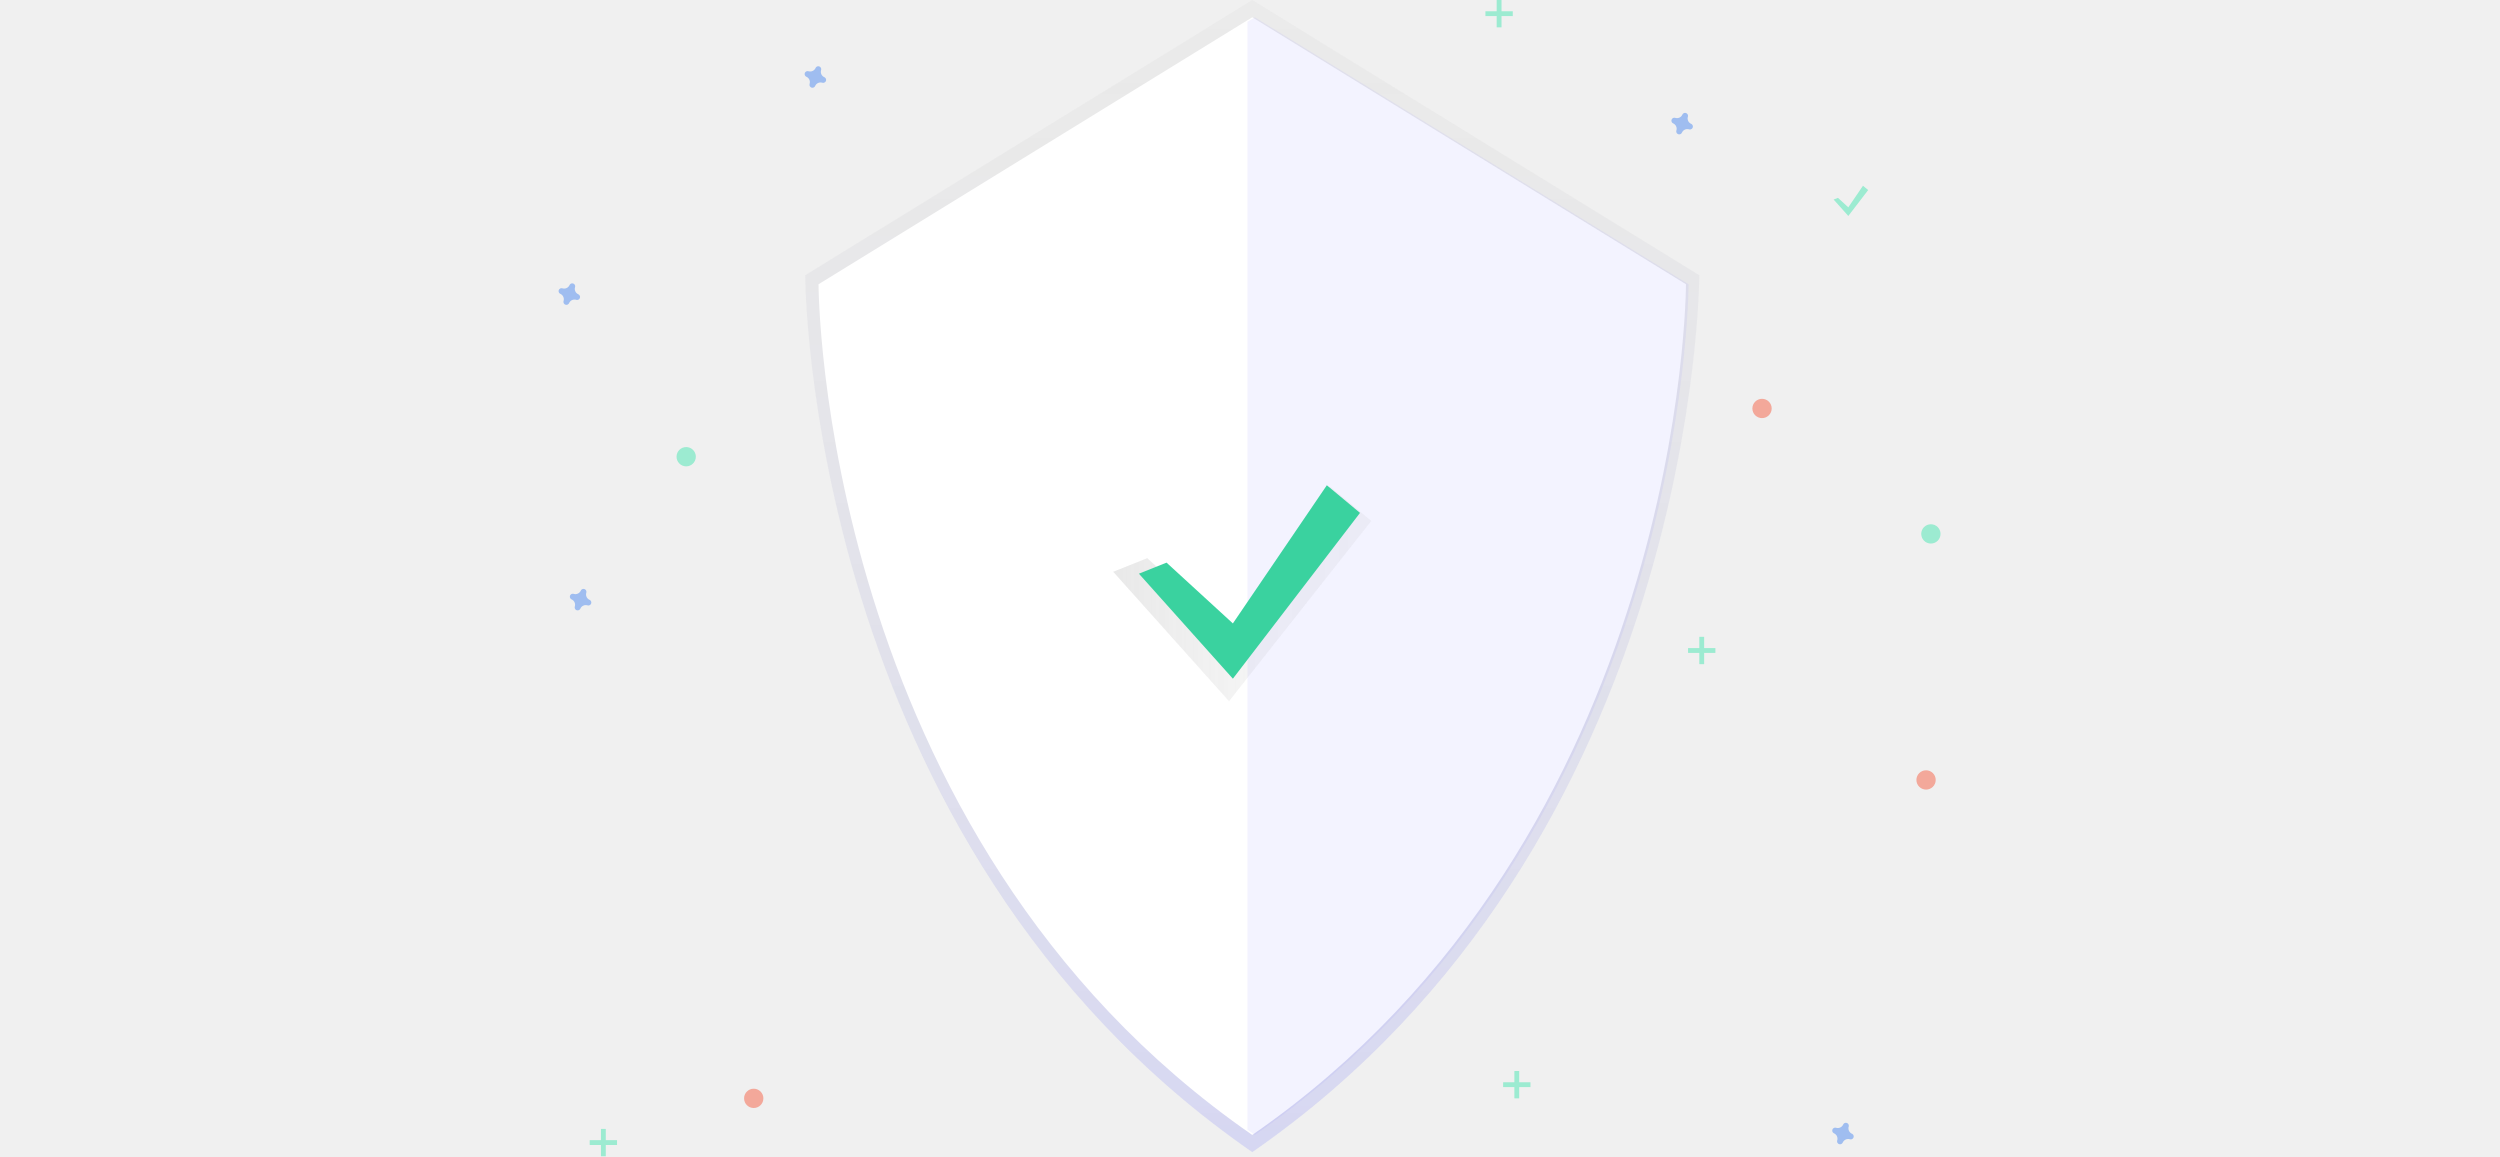
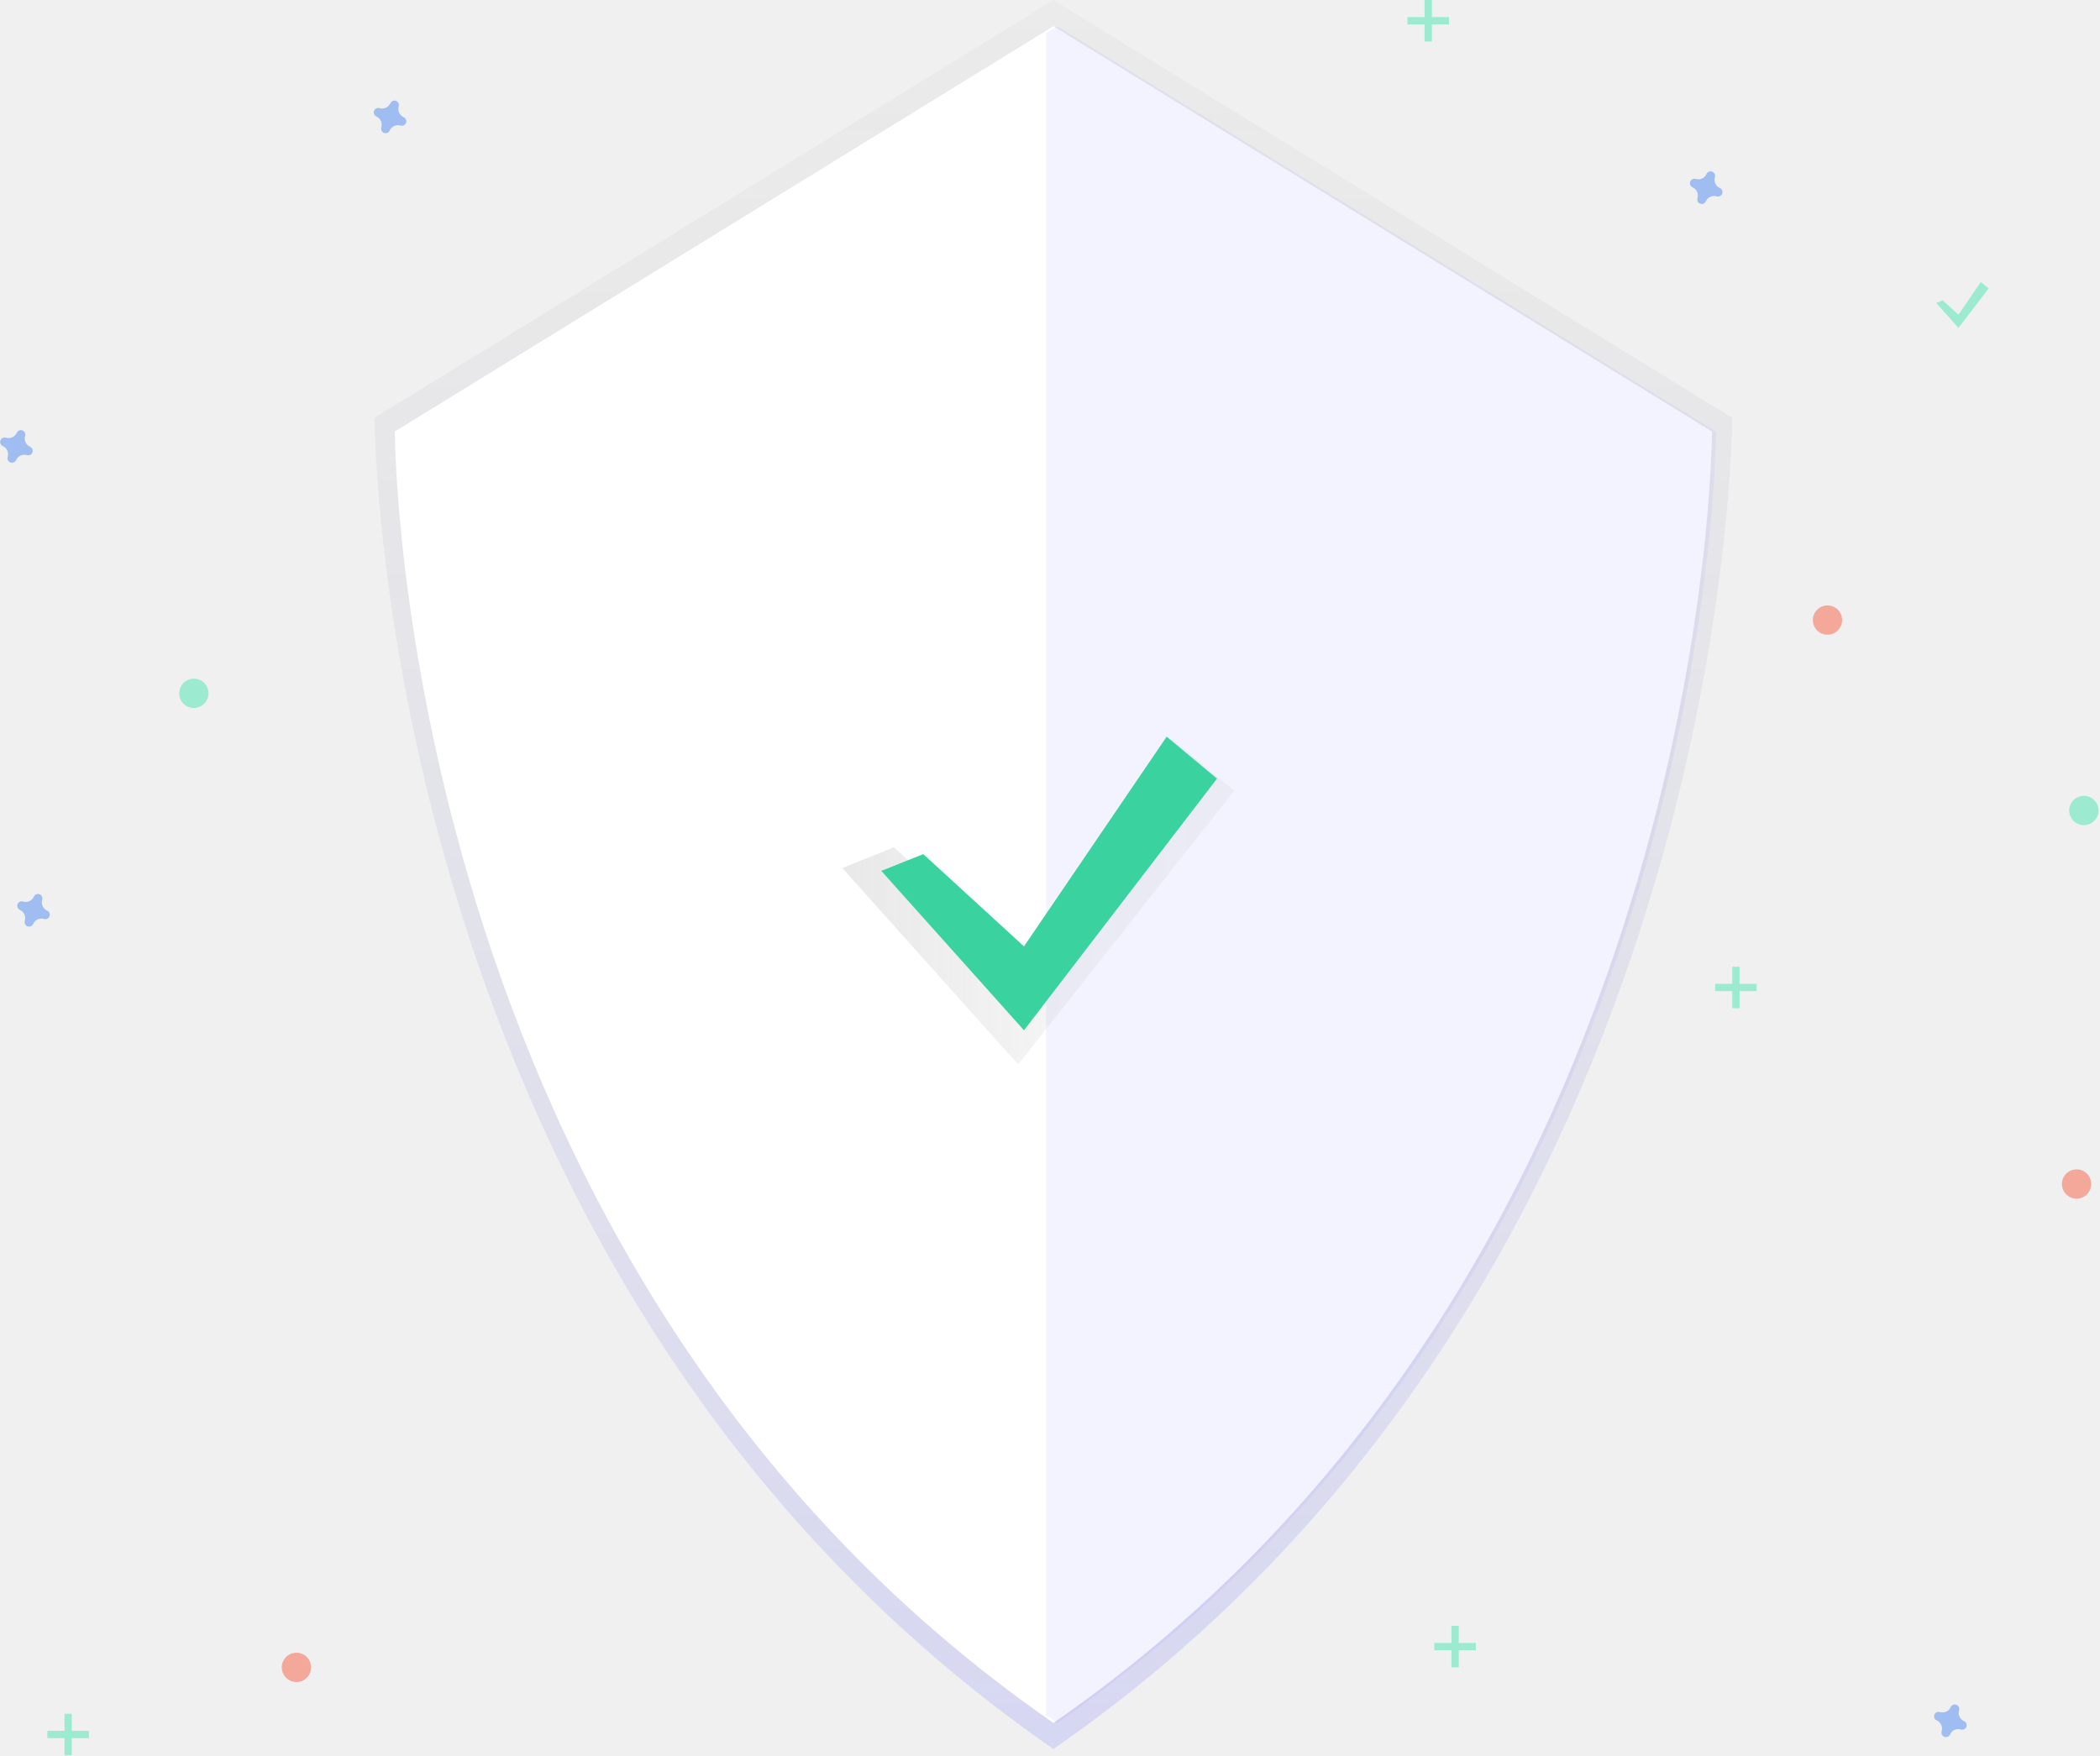
- <svg xmlns="http://www.w3.org/2000/svg" width="400px" height="185px" viewBox="0 0 860 719" version="1.1">
+ <svg xmlns="http://www.w3.org/2000/svg" max-width="300px" max-height="185px" viewBox="0 0 860 719" version="1.1">
  <defs>
    <linearGradient x1="50%" y1="100%" x2="50%" y2="0%" id="linearGradient-1">
      <stop stop-color="#808080" stop-opacity="0.25" offset="0%" />
      <stop stop-color="#808080" stop-opacity="0.12" offset="54%" />
      <stop stop-color="#808080" stop-opacity="0.1" offset="100%" />
    </linearGradient>
    <linearGradient x1="50%" y1="100%" x2="50%" y2="0%" id="linearGradient-2">
      <stop stop-color="#2027FF" stop-opacity="0.25" offset="0%" />
      <stop stop-color="#808080" stop-opacity="0.12" offset="87.875%" />
      <stop stop-color="#808080" stop-opacity="0.1" offset="100%" />
    </linearGradient>
    <linearGradient x1="0%" y1="50.004%" x2="100%" y2="50.004%" id="linearGradient-3">
      <stop stop-color="#808080" stop-opacity="0.25" offset="0%" />
      <stop stop-color="#808080" stop-opacity="0.12" offset="54%" />
      <stop stop-color="#808080" stop-opacity="0.1" offset="100%" />
    </linearGradient>
  </defs>
  <g id="Page-1" stroke="none" stroke-width="1" fill="none" fill-rule="evenodd">
    <g id="security" fill-rule="nonzero">
      <g id="Group" opacity="0.5" transform="translate(153, 0)" fill="url(#linearGradient-2)">
        <path d="M278.4,0.05 L0.4,171.13 C0.4,171.13 0.4,524 278.4,716.44 C556.4,524 556.4,171.13 556.4,171.13 L278.4,0.05 Z" id="Shape" />
      </g>
      <path d="M431.4,10.75 L161.7,176.75 C161.7,176.75 161.7,519.06 431.4,705.75 C701.1,519.03 701.1,176.75 701.1,176.75 L431.4,10.75 Z" id="Shape" fill="#FFFFFF" />
      <path d="M433.01,10.75 L428.4,13.58 L428.4,702.51 C429.93,703.59 431.46,704.68 433.01,705.75 C702.71,519.03 702.71,176.75 702.71,176.75 L433.01,10.75 Z" id="Shape" fill="#6C63FF" opacity="0.081" />
      <g id="Group" opacity="0.7" transform="translate(344, 302)" fill="url(#linearGradient-3)">
        <polygon id="Shape" points="22.11 45.07 72.95 91.67 135.98 0.75 161.4 21.94 72.95 134.04 0.92 53.54" />
      </g>
      <polygon id="Shape" fill="#3AD29F" points="378.11 349.87 419.35 387.67 477.78 301.75 498.4 318.94 419.35 422.04 360.92 356.74" />
      <path d="M165.29,48 C163.596,47.239 162.737,45.333 163.29,43.56 C163.333,43.427 163.36,43.289 163.37,43.15 C163.422,42.337 162.934,41.587 162.17,41.305 C161.406,41.023 160.548,41.278 160.06,41.93 C159.98,42.042 159.912,42.163 159.86,42.29 C159.099,43.984 157.193,44.843 155.42,44.29 C155.287,44.247 155.149,44.22 155.01,44.21 C154.197,44.158 153.447,44.646 153.165,45.41 C152.883,46.174 153.138,47.032 153.79,47.52 C153.902,47.6 154.023,47.668 154.15,47.72 C155.844,48.481 156.703,50.387 156.15,52.16 C156.107,52.293 156.08,52.431 156.07,52.57 C155.998,53.396 156.487,54.169 157.265,54.456 C158.044,54.744 158.918,54.475 159.4,53.8 C159.48,53.688 159.548,53.567 159.6,53.44 C160.361,51.746 162.267,50.887 164.04,51.44 C164.173,51.483 164.311,51.51 164.45,51.52 C165.263,51.572 166.013,51.084 166.295,50.32 C166.577,49.556 166.322,48.698 165.67,48.21 C165.552,48.125 165.425,48.054 165.29,48 Z" id="Shape" fill="#4D8AF0" opacity="0.5" />
      <path d="M19.29,373 C17.596,372.239 16.737,370.333 17.29,368.56 C17.333,368.427 17.36,368.289 17.37,368.15 C17.422,367.337 16.934,366.587 16.17,366.305 C15.406,366.023 14.548,366.278 14.06,366.93 C13.98,367.042 13.912,367.163 13.86,367.29 C13.099,368.984 11.193,369.843 9.42,369.29 C9.287,369.247 9.149,369.22 9.01,369.21 C8.197,369.158 7.447,369.646 7.165,370.41 C6.883,371.174 7.138,372.032 7.79,372.52 C7.902,372.6 8.023,372.668 8.15,372.72 C9.844,373.481 10.703,375.387 10.15,377.16 C10.107,377.293 10.08,377.431 10.07,377.57 C9.998,378.396 10.487,379.169 11.265,379.456 C12.044,379.744 12.918,379.475 13.4,378.8 C13.48,378.688 13.548,378.567 13.6,378.44 C14.361,376.746 16.267,375.887 18.04,376.44 C18.173,376.483 18.311,376.51 18.45,376.52 C19.263,376.572 20.013,376.084 20.295,375.32 C20.577,374.556 20.322,373.698 19.67,373.21 C19.552,373.125 19.425,373.054 19.29,373 Z" id="Shape" fill="#4D8AF0" opacity="0.5" />
      <circle id="Oval" fill="#F55F44" opacity="0.5" cx="748.4" cy="254" r="6" />
      <circle id="Oval" fill="#F55F44" opacity="0.5" cx="121.4" cy="683" r="6" />
      <circle id="Oval" fill="#F55F44" opacity="0.5" cx="850.4" cy="485" r="6" />
      <path d="M704.29,77 C702.596,76.239 701.737,74.333 702.29,72.56 C702.333,72.427 702.36,72.289 702.37,72.15 C702.422,71.337 701.934,70.587 701.17,70.305 C700.406,70.023 699.548,70.278 699.06,70.93 C698.98,71.042 698.912,71.163 698.86,71.29 C698.099,72.984 696.193,73.843 694.42,73.29 C694.287,73.247 694.149,73.22 694.01,73.21 C693.197,73.158 692.447,73.646 692.165,74.41 C691.883,75.174 692.138,76.032 692.79,76.52 C692.902,76.6 693.023,76.668 693.15,76.72 C694.844,77.481 695.703,79.387 695.15,81.16 C695.107,81.293 695.08,81.431 695.07,81.57 C694.998,82.396 695.487,83.169 696.265,83.456 C697.044,83.744 697.918,83.475 698.4,82.8 C698.48,82.688 698.548,82.567 698.6,82.44 C699.361,80.746 701.267,79.887 703.04,80.44 C703.173,80.483 703.311,80.51 703.45,80.52 C704.263,80.572 705.013,80.084 705.295,79.32 C705.577,78.556 705.322,77.698 704.67,77.21 C704.552,77.125 704.425,77.054 704.29,77 Z" id="Shape" fill="#4D8AF0" opacity="0.5" />
      <path d="M804.29,705 C802.596,704.239 801.737,702.333 802.29,700.56 C802.333,700.427 802.36,700.289 802.37,700.15 C802.422,699.337 801.934,698.587 801.17,698.305 C800.406,698.023 799.548,698.278 799.06,698.93 C798.98,699.042 798.912,699.163 798.86,699.29 C798.099,700.984 796.193,701.843 794.42,701.29 C794.287,701.247 794.149,701.22 794.01,701.21 C793.197,701.158 792.447,701.646 792.165,702.41 C791.883,703.174 792.138,704.032 792.79,704.52 C792.902,704.6 793.023,704.668 793.15,704.72 C794.844,705.481 795.703,707.387 795.15,709.16 C795.107,709.293 795.08,709.431 795.07,709.57 C794.998,710.396 795.487,711.169 796.265,711.456 C797.044,711.744 797.918,711.475 798.4,710.8 C798.48,710.688 798.548,710.567 798.6,710.44 C799.361,708.746 801.267,707.887 803.04,708.44 C803.173,708.483 803.311,708.51 803.45,708.52 C804.263,708.572 805.013,708.084 805.295,707.32 C805.577,706.556 805.322,705.698 804.67,705.21 C804.552,705.125 804.425,705.054 804.29,705 Z" id="Shape" fill="#4D8AF0" opacity="0.5" />
      <path d="M12.29,183 C10.596,182.239 9.737,180.333 10.29,178.56 C10.333,178.427 10.36,178.289 10.37,178.15 C10.422,177.337 9.934,176.587 9.17,176.305 C8.406,176.023 7.548,176.278 7.06,176.93 C6.98,177.042 6.912,177.163 6.86,177.29 C6.099,178.984 4.193,179.843 2.42,179.29 C2.287,179.247 2.149,179.22 2.01,179.21 C1.197,179.158 0.447,179.646 0.165,180.41 C-0.117,181.174 0.138,182.032 0.79,182.52 C0.902,182.6 1.023,182.668 1.15,182.72 C2.844,183.481 3.703,185.387 3.15,187.16 C3.107,187.293 3.08,187.431 3.07,187.57 C2.998,188.396 3.487,189.169 4.265,189.456 C5.044,189.744 5.918,189.475 6.4,188.8 C6.48,188.688 6.548,188.567 6.6,188.44 C7.361,186.746 9.267,185.887 11.04,186.44 C11.173,186.483 11.311,186.51 11.45,186.52 C12.263,186.572 13.013,186.084 13.295,185.32 C13.577,184.556 13.322,183.698 12.67,183.21 C12.552,183.125 12.425,183.054 12.29,183 Z" id="Shape" fill="#4D8AF0" opacity="0.5" />
      <circle id="Oval" fill="#47E6B1" opacity="0.5" cx="79.4" cy="284" r="6" />
      <circle id="Oval" fill="#47E6B1" opacity="0.5" cx="853.4" cy="332" r="6" />
      <g id="Group" opacity="0.5" transform="translate(576, 0)" fill="#47E6B1">
        <rect id="Rectangle-path" x="7.4" y="0" width="3" height="17" />
        <rect id="Rectangle-path" transform="translate(8.9, 8.5) rotate(90) translate(-8.9, -8.5) " x="7.4" y="0" width="3" height="17" />
      </g>
      <g id="Group" opacity="0.5" transform="translate(587, 666)" fill="#47E6B1">
        <rect id="Rectangle-path" x="7.4" y="0" width="3" height="17" />
        <rect id="Rectangle-path" transform="translate(8.9, 8.5) rotate(90) translate(-8.9, -8.5) " x="7.4" y="0" width="3" height="17" />
      </g>
      <g id="Group" opacity="0.5" transform="translate(19, 702)" fill="#47E6B1">
        <rect id="Rectangle-path" x="7.4" y="0" width="3" height="17" />
        <rect id="Rectangle-path" transform="translate(8.9, 8.5) rotate(90) translate(-8.9, -8.5) " x="7.4" y="0" width="3" height="17" />
      </g>
      <g id="Group" opacity="0.5" transform="translate(702, 396)" fill="#47E6B1">
        <rect id="Rectangle-path" x="7.4" y="0" width="3" height="17" />
        <rect id="Rectangle-path" transform="translate(8.9, 8.5) rotate(90) translate(-8.9, -8.5) " x="7.4" y="0" width="3" height="17" />
      </g>
      <polygon id="Shape" fill="#47E6B1" opacity="0.5" points="795.61 123.02 802.05 128.92 811.18 115.5 814.4 118.19 802.05 134.29 792.92 124.09" />
    </g>
  </g>
</svg>
